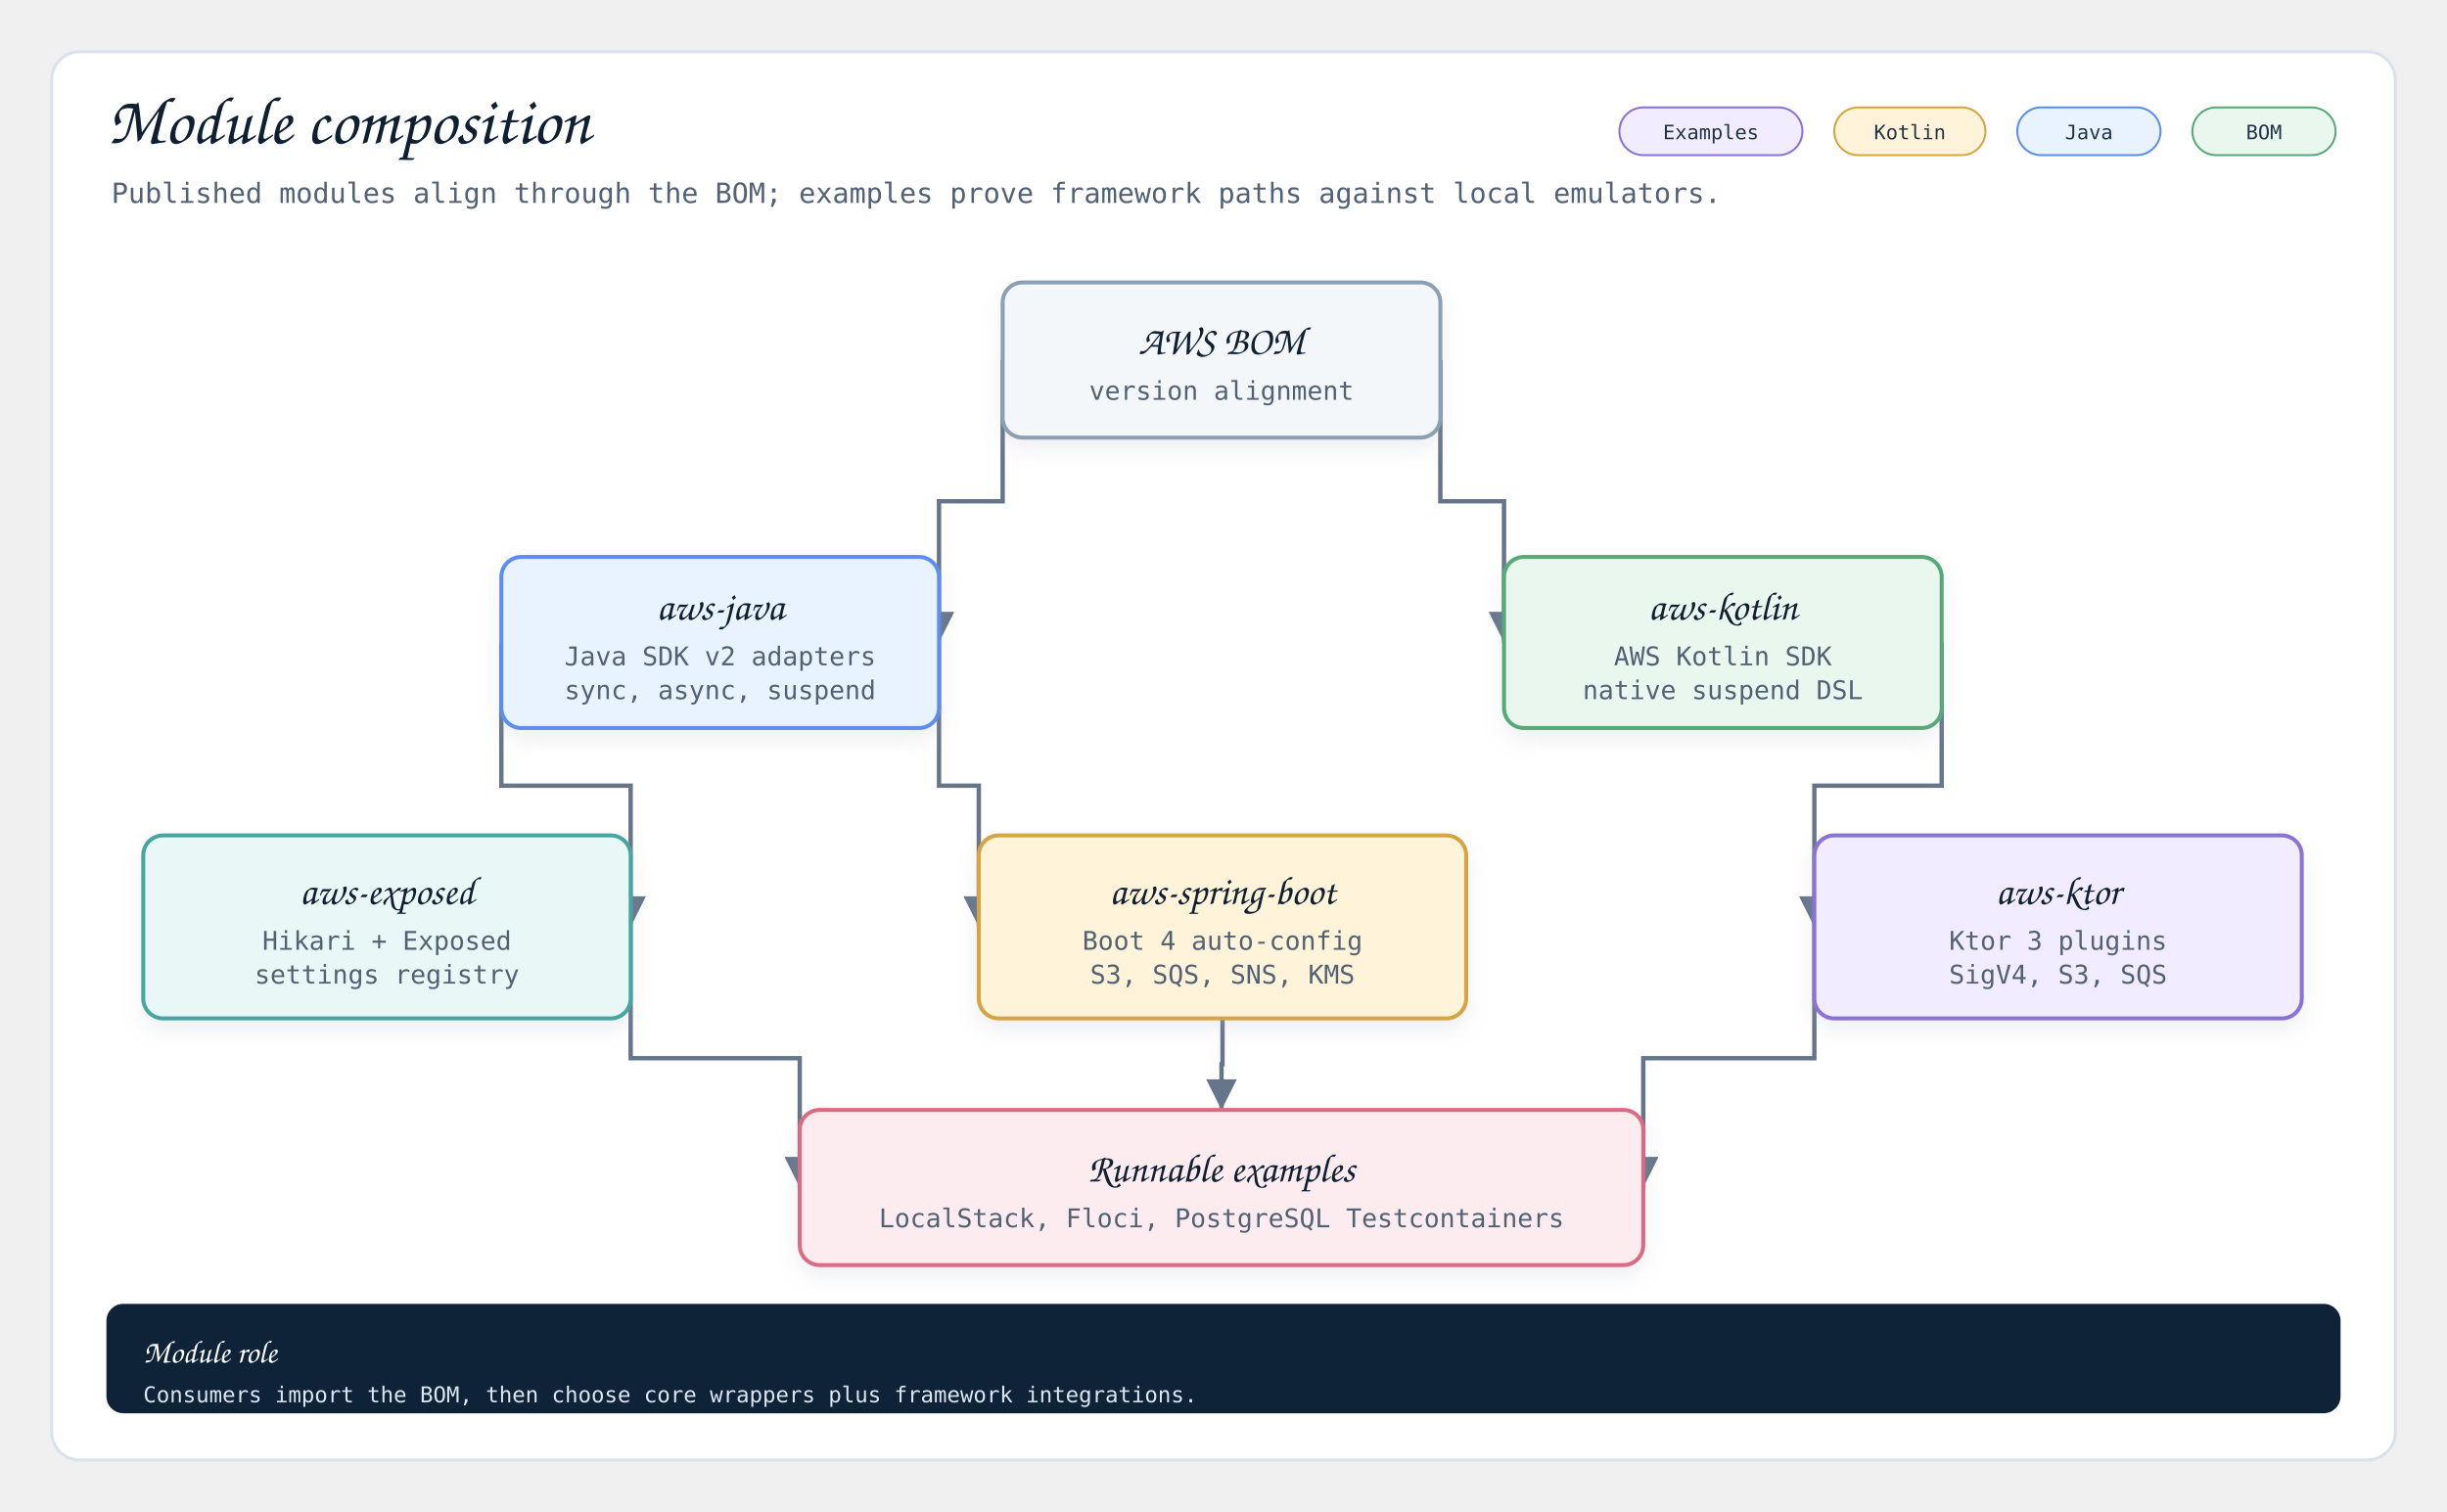
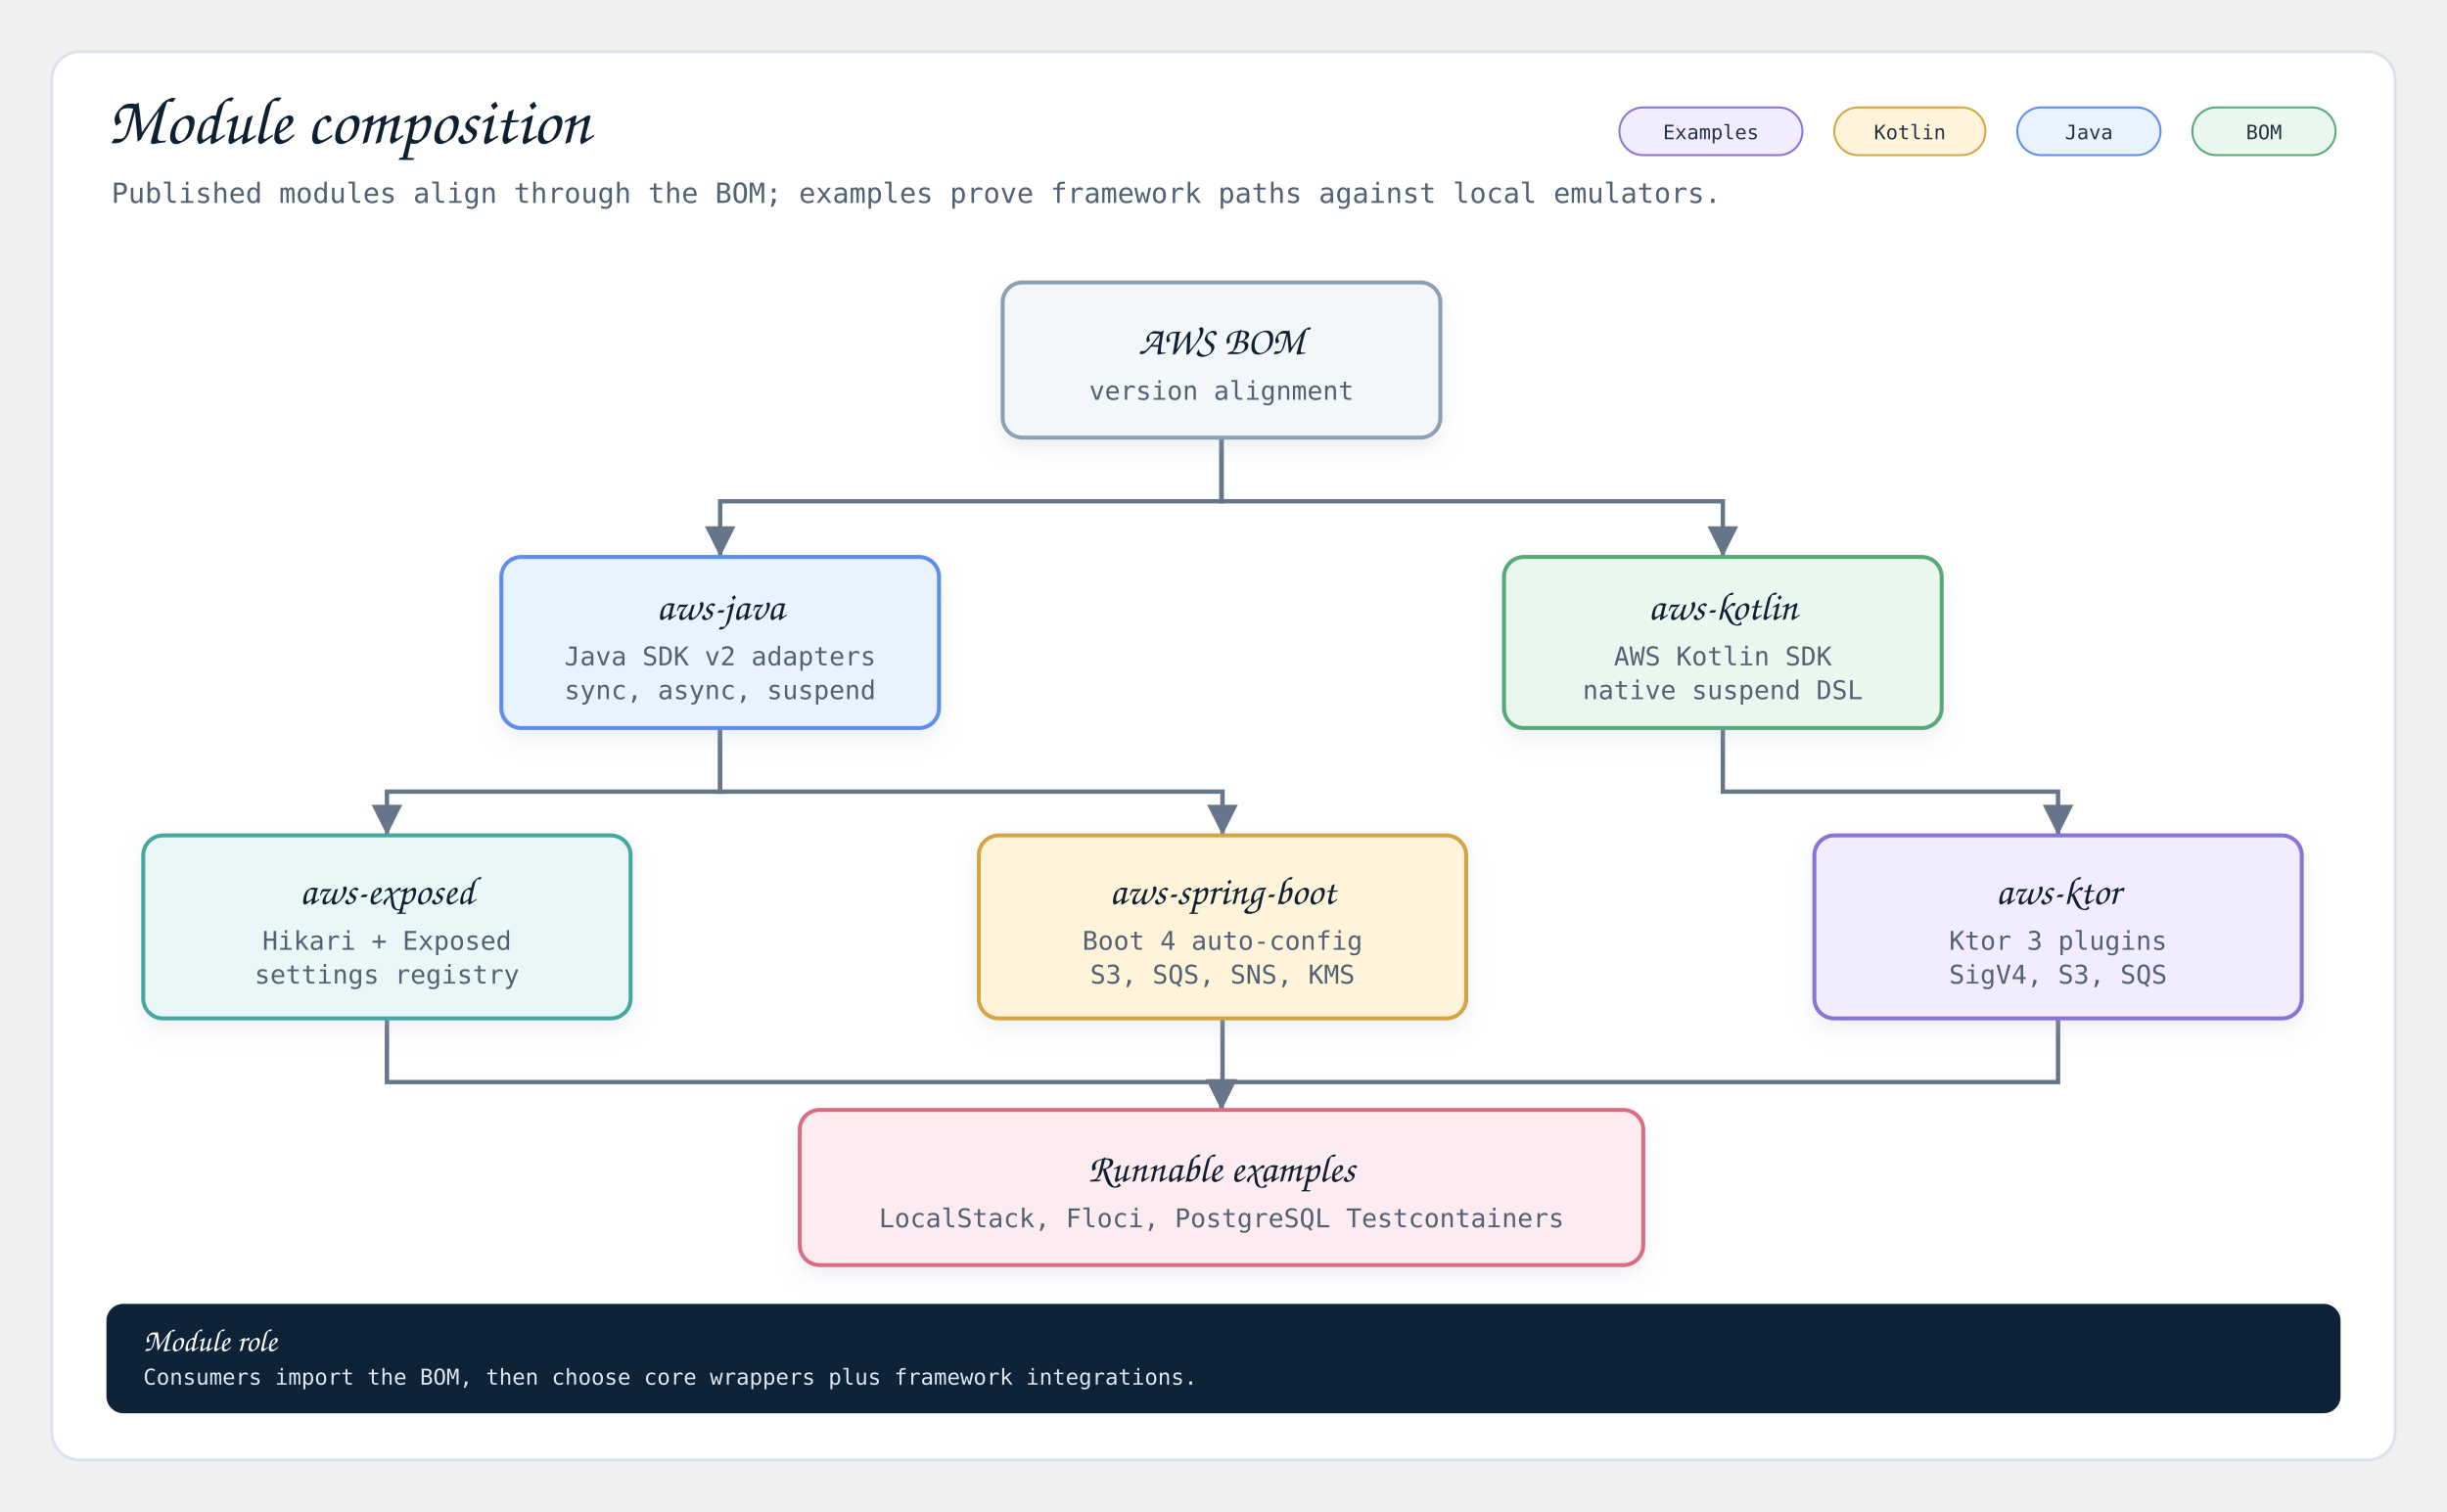
<svg xmlns="http://www.w3.org/2000/svg" width="1230" height="760" viewBox="0 0 1230 760" role="img" aria-label="Module composition">
  <defs>
    <marker id="arrow" markerWidth="9" markerHeight="9" refX="8" refY="4.5" orient="auto" markerUnits="strokeWidth">
      <path d="M1,1 L8,4.5 L1,8 Z" fill="#66758A" />
    </marker>
    <filter id="shadow" x="-10%" y="-10%" width="120%" height="130%">
      <feDropShadow dx="0" dy="5" stdDeviation="5" flood-color="#AAB7C6" flood-opacity="0.20" />
    </filter>
  </defs>
  <style>
  svg{background:#F5F7FA}
  .frame{fill:#FFFFFF;stroke:#D9E2EC;stroke-width:1.5}
  .title{font-family:"Architects Daughter","Comic Sans MS",cursive;font-size:34px;fill:#102033}
  .subtitle,.detail,.footer-detail{font-family:"Comic Mono","SFMono-Regular",Menlo,monospace;fill:#526274}
  .subtitle{font-size:14px}
  .card-title{font-family:"Architects Daughter","Comic Sans MS",cursive;font-size:20px;fill:#102033}
  .detail{font-size:13px}
  .chip{font-family:"Comic Mono","SFMono-Regular",Menlo,monospace;font-size:10px;fill:#243447}
  .card{stroke-width:2;filter:url(#shadow)}
  .edge{fill:none;stroke-width:2.2;marker-end:url(#arrow)}
  .edge-label{font-family:"Comic Mono","SFMono-Regular",Menlo,monospace;font-size:11px;fill:#344456}
  .label-bg{fill:#FFFFFF;stroke:#D9E2EC}
  .footer{fill:#0E2238;stroke:#0E2238}
  .footer-title{font-family:"Architects Daughter","Comic Sans MS",cursive;font-size:16px;fill:#FFFFFF}
  .footer-detail{font-size:11px;fill:#DDE7F2}
</style>
  <rect x="26" y="26" width="1178" height="708" rx="14" class="frame" />
  <text class="title" x="54" y="72">Module composition</text>
  <text class="subtitle" x="56" y="102">Published modules align through the BOM; examples prove framework paths against local emulators.</text>
  <g>
    <rect x="1102" y="54" width="72" height="24" rx="12" fill="#EAF7EF" stroke="#58A978" />
    <text class="chip" x="1138" y="70" text-anchor="middle">BOM</text>
  </g>
  <g>
    <rect x="1014" y="54" width="72" height="24" rx="12" fill="#E8F3FF" stroke="#5B8DEF" />
    <text class="chip" x="1050" y="70" text-anchor="middle">Java</text>
  </g>
  <g>
    <rect x="922" y="54" width="76" height="24" rx="12" fill="#FFF3D9" stroke="#D6A441" />
    <text class="chip" x="960" y="70" text-anchor="middle">Kotlin</text>
  </g>
  <g>
    <rect x="814" y="54" width="92" height="24" rx="12" fill="#F1ECFF" stroke="#8A72D6" />
    <text class="chip" x="860" y="70" text-anchor="middle">Examples</text>
  </g>
  <g>
    <g>
-       <path class="edge" d="M504 181 L504 252 L472 252 L472 323" stroke="#66758A" />
+       <path class="edge" d="M614 220 L614 252 L362 252 L362 280" stroke="#66758A" />
    </g>
    <g>
-       <path class="edge" d="M724 181 L724 252 L756 252 L756 323" stroke="#66758A" />
+       <path class="edge" d="M614 220 L614 252 L866 252 L866 280" stroke="#66758A" />
    </g>
    <g>
-       <path class="edge" d="M472 323 L472 395 L492 395 L492 466" stroke="#66758A" />
+       <path class="edge" d="M362 366 L362 398 L614.5 398 L614.5 420" stroke="#66758A" />
    </g>
    <g>
-       <path class="edge" d="M976 323 L976 395 L912 395 L912 466" stroke="#66758A" />
+       <path class="edge" d="M866 366 L866 398 L1034.5 398 L1034.5 420" stroke="#66758A" />
    </g>
    <g>
-       <path class="edge" d="M252 323 L252 395 L317 395 L317 466" stroke="#66758A" />
+       <path class="edge" d="M362 366 L362 398 L194.5 398 L194.5 420" stroke="#66758A" />
    </g>
    <g>
-       <path class="edge" d="M614.5 512 L614.5 535 L614 535 L614 558" stroke="#66758A" />
+       <path class="edge" d="M614.5 512 L614.5 544 L614 544 L614 558" stroke="#66758A" />
    </g>
    <g>
-       <path class="edge" d="M912 466 L912 532 L826 532 L826 597" stroke="#66758A" />
+       <path class="edge" d="M1034.5 512 L1034.5 544 L614 544 L614 558" stroke="#66758A" />
    </g>
    <g>
-       <path class="edge" d="M317 466 L317 532 L402 532 L402 597" stroke="#66758A" />
+       <path class="edge" d="M194.5 512 L194.5 544 L614 544 L614 558" stroke="#66758A" />
    </g>
  </g>
  <g id="bom">
    <rect class="card" x="504" y="142" width="220" height="78" rx="10" fill="#F4F7FA" stroke="#8CA0B3" />
    <text class="card-title" x="614" y="178" text-anchor="middle">AWS BOM</text>
    <text class="detail" x="614" y="201" text-anchor="middle">version alignment</text>
  </g>
  <g id="java">
    <rect class="card" x="252" y="280" width="220" height="86" rx="10" fill="#E8F3FF" stroke="#5B8DEF" />
    <text class="card-title" x="362" y="311.5" text-anchor="middle">aws-java</text>
    <text class="detail" x="362" y="334.5" text-anchor="middle">Java SDK v2 adapters</text>
    <text class="detail" x="362" y="351.5" text-anchor="middle">sync, async, suspend</text>
  </g>
  <g id="kotlin">
    <rect class="card" x="756" y="280" width="220" height="86" rx="10" fill="#EAF7EF" stroke="#58A978" />
    <text class="card-title" x="866" y="311.5" text-anchor="middle">aws-kotlin</text>
    <text class="detail" x="866" y="334.5" text-anchor="middle">AWS Kotlin SDK</text>
    <text class="detail" x="866" y="351.5" text-anchor="middle">native suspend DSL</text>
  </g>
  <g id="exposed">
    <rect class="card" x="72" y="420" width="245" height="92" rx="10" fill="#E9F7F6" stroke="#45A7A1" />
    <text class="card-title" x="194.5" y="454.5" text-anchor="middle">aws-exposed</text>
    <text class="detail" x="194.5" y="477.5" text-anchor="middle">Hikari + Exposed</text>
    <text class="detail" x="194.5" y="494.5" text-anchor="middle">settings registry</text>
  </g>
  <g id="spring">
    <rect class="card" x="492" y="420" width="245" height="92" rx="10" fill="#FFF3D9" stroke="#D6A441" />
    <text class="card-title" x="614.5" y="454.5" text-anchor="middle">aws-spring-boot</text>
    <text class="detail" x="614.5" y="477.5" text-anchor="middle">Boot 4 auto-config</text>
    <text class="detail" x="614.5" y="494.5" text-anchor="middle">S3, SQS, SNS, KMS</text>
  </g>
  <g id="ktor">
    <rect class="card" x="912" y="420" width="245" height="92" rx="10" fill="#F1ECFF" stroke="#8A72D6" />
    <text class="card-title" x="1034.5" y="454.5" text-anchor="middle">aws-ktor</text>
    <text class="detail" x="1034.5" y="477.5" text-anchor="middle">Ktor 3 plugins</text>
    <text class="detail" x="1034.5" y="494.5" text-anchor="middle">SigV4, S3, SQS</text>
  </g>
  <g id="examples">
    <rect class="card" x="402" y="558" width="424" height="78" rx="10" fill="#FDECEF" stroke="#DC6B82" />
    <text class="card-title" x="614" y="594" text-anchor="middle">Runnable examples</text>
    <text class="detail" x="614" y="617" text-anchor="middle">LocalStack, Floci, PostgreSQL Testcontainers</text>
  </g>
  <rect class="footer" x="54" y="656" width="1122" height="54" rx="8" />
-   <text class="footer-title" x="72" y="685">Module role</text>
-   <text class="footer-detail" x="72" y="705">Consumers import the BOM, then choose core wrappers plus framework integrations.</text>
+   <text class="footer-title" x="72" y="675" dominant-baseline="middle">Module role</text>
+   <text class="footer-detail" x="72" y="693" dominant-baseline="middle">Consumers import the BOM, then choose core wrappers plus framework integrations.</text>
</svg>
